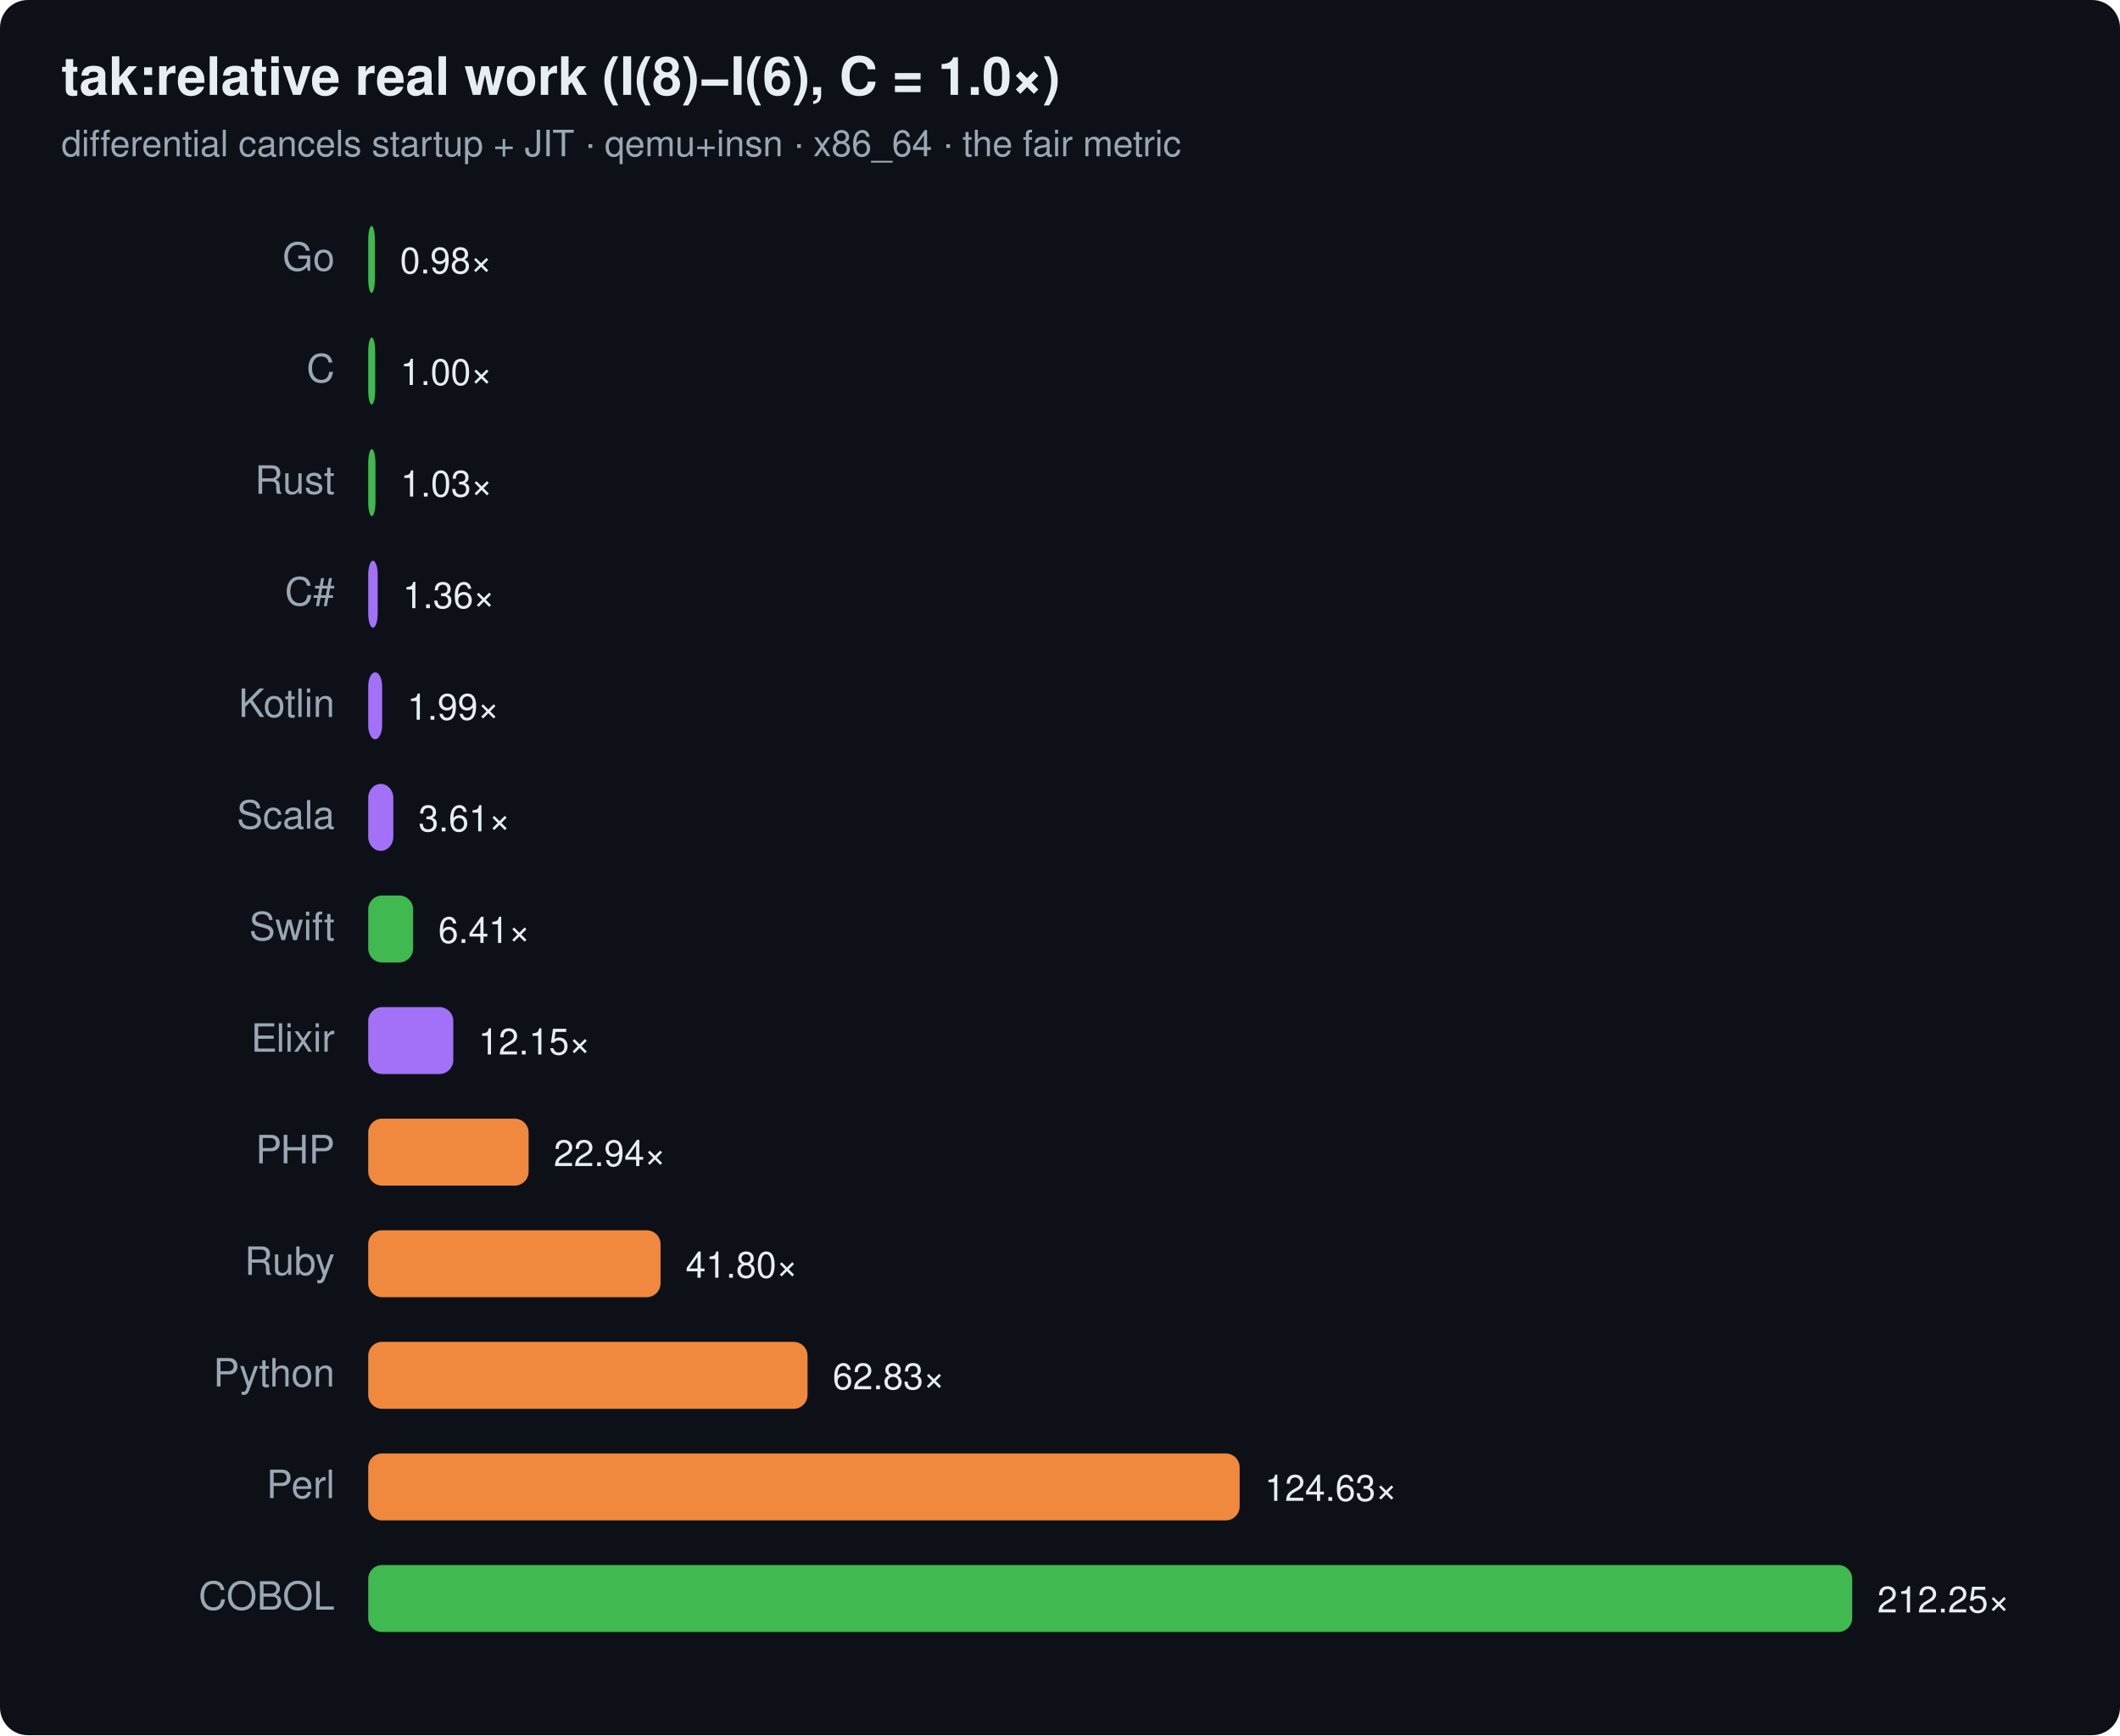
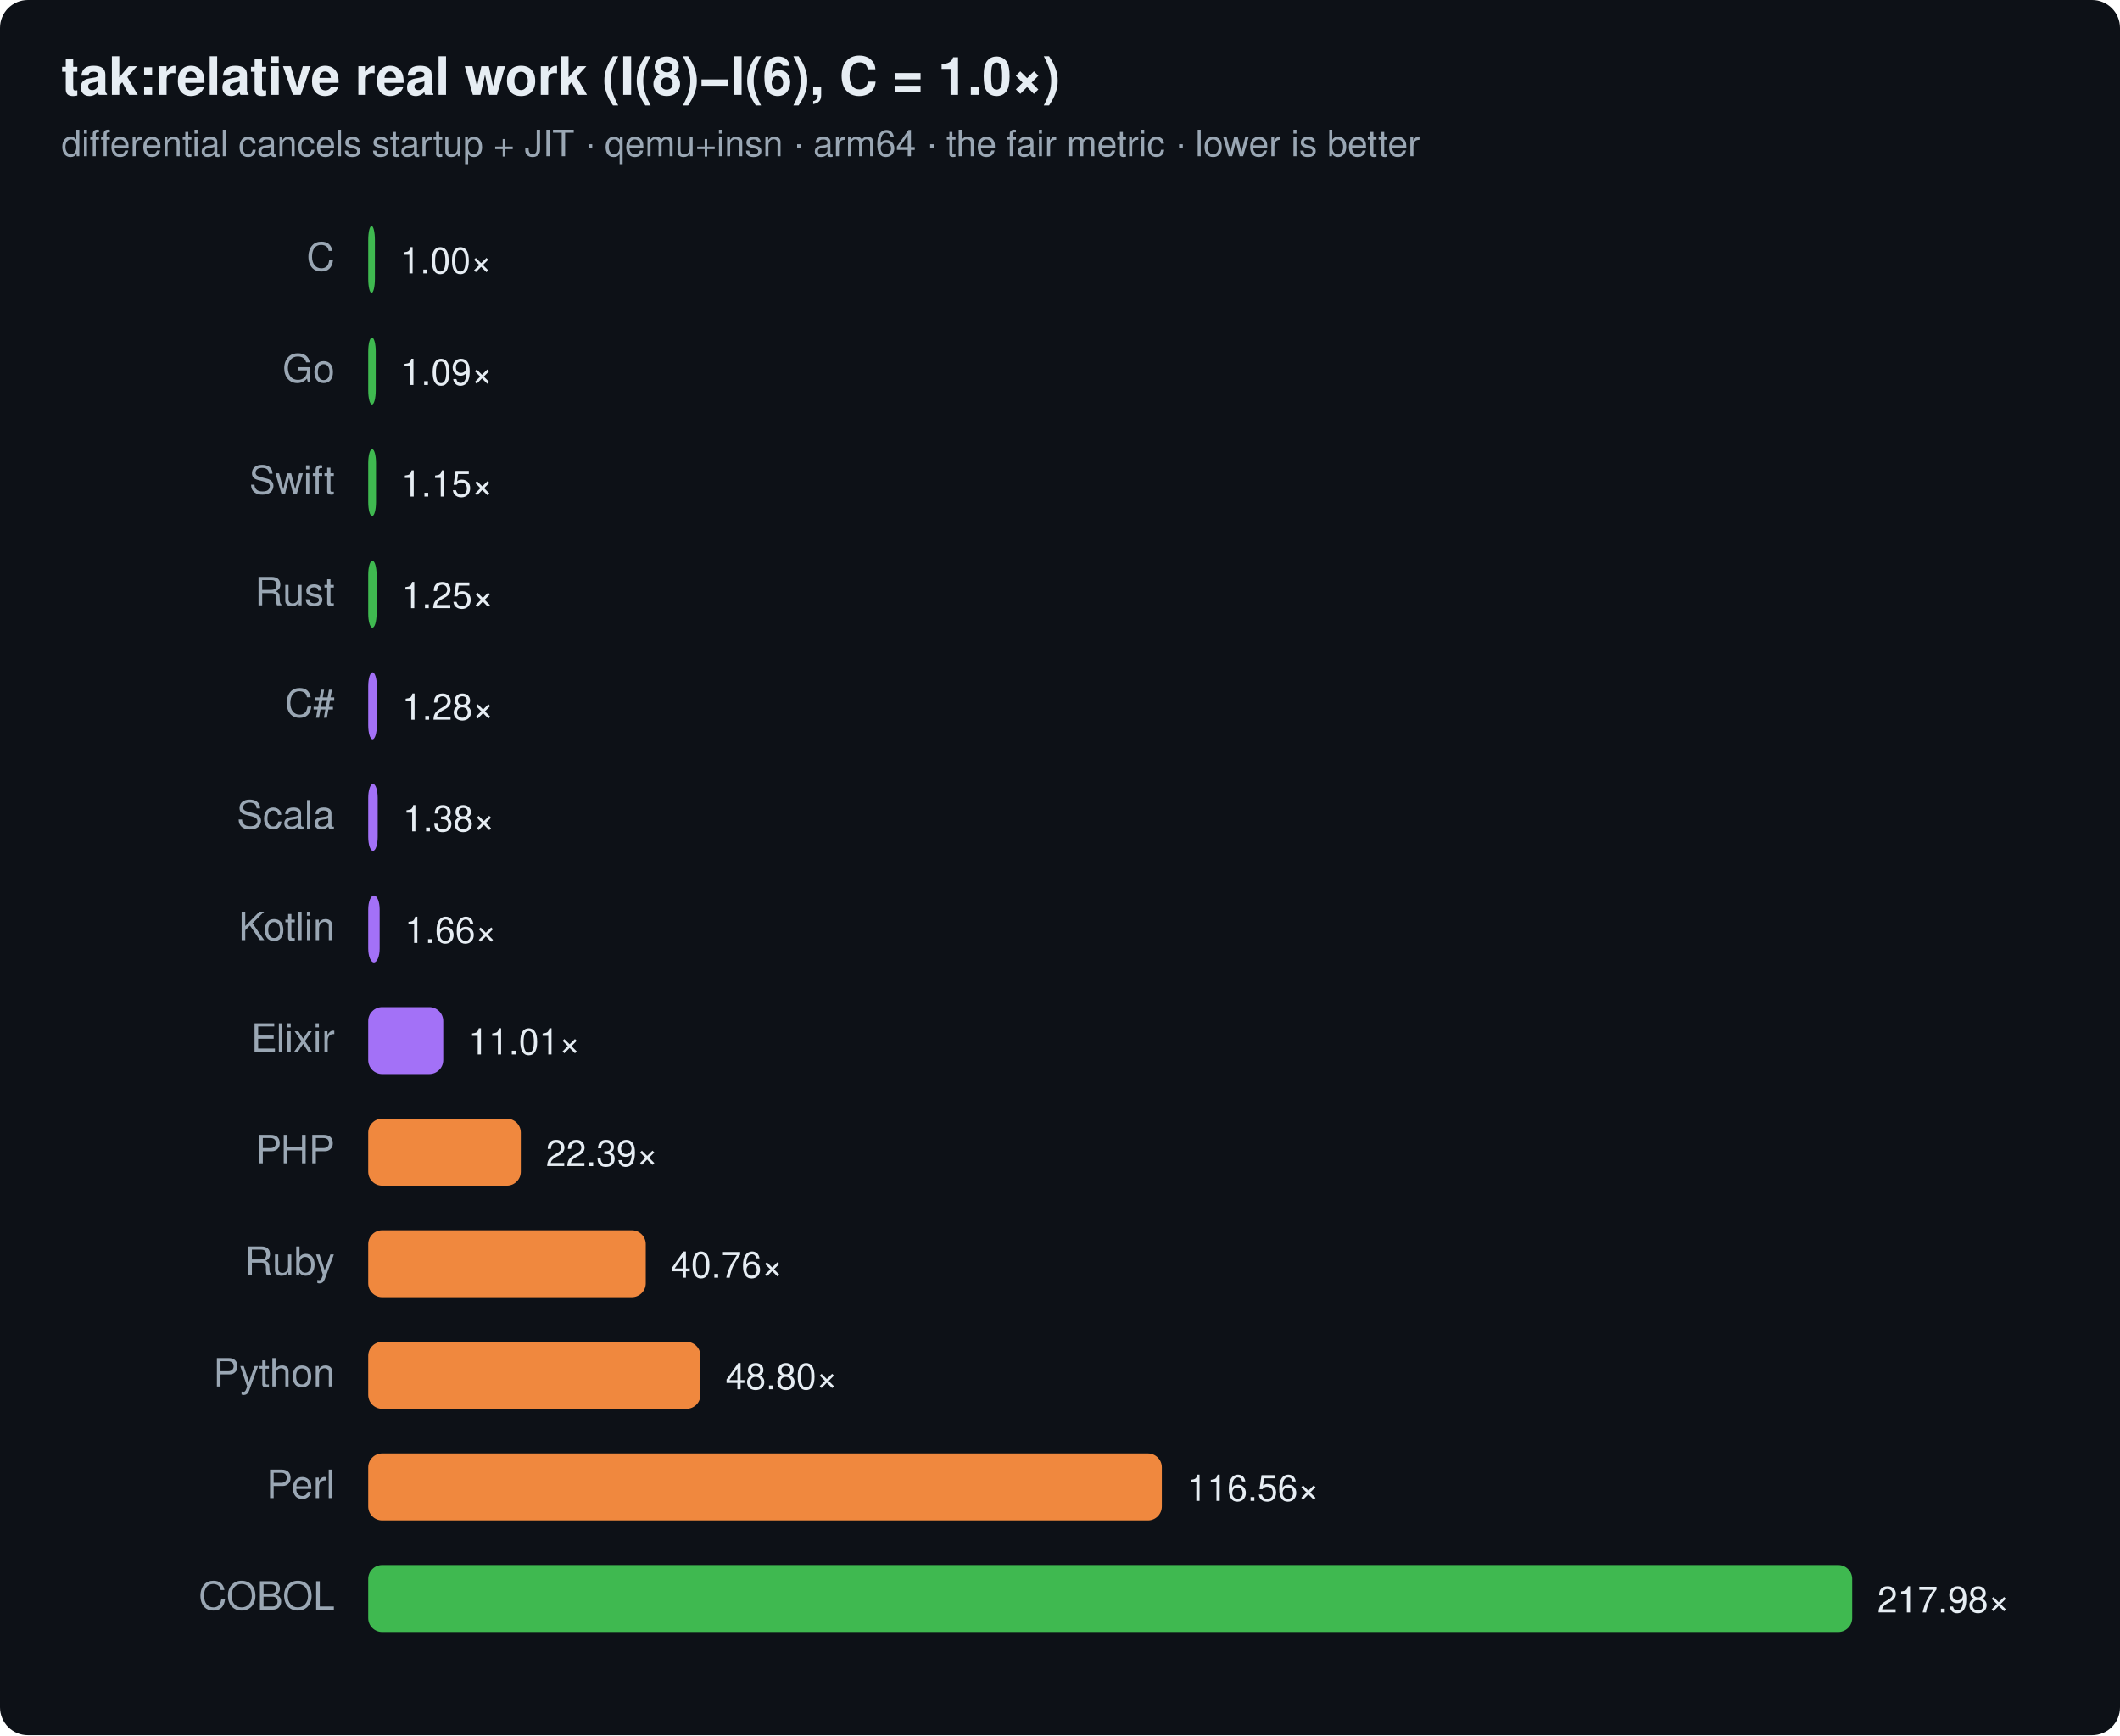
<svg xmlns="http://www.w3.org/2000/svg" width="760" height="622" viewBox="0 0 760 622" font-family="ui-sans-serif,system-ui,Segoe UI,Helvetica,Arial">
  <rect width="760" height="622" rx="10" fill="#0d1117" />
  <text x="22" y="34" font-size="19" font-weight="700" fill="#e6edf3">tak:relative real work (I(8)−I(6), C = 1.0×)</text>
-   <text x="22" y="56" font-size="13" fill="#9aa7b4">differential cancels startup + JIT · qemu+insn · x86_64 · the fair metric</text>
-   <text x="120" y="97" text-anchor="end" font-size="14" fill="#9aa7b4">Go</text>
+   <text x="22" y="56" font-size="13" fill="#9aa7b4">differential cancels startup + JIT · qemu+insn · arm64 · the fair metric · lower is better</text>
+   <text x="120" y="97" text-anchor="end" font-size="14" fill="#9aa7b4">C</text>
  <rect x="132" y="81" width="2.4" height="24" rx="5" fill="#3fb950" />
-   <text x="143.4" y="98" font-size="13" fill="#e6edf3">0.98×</text>
-   <text x="120" y="137" text-anchor="end" font-size="14" fill="#9aa7b4">C</text>
-   <rect x="132" y="121" width="2.5" height="24" rx="5" fill="#3fb950" />
-   <text x="143.5" y="138" font-size="13" fill="#e6edf3">1.00×</text>
-   <text x="120" y="177" text-anchor="end" font-size="14" fill="#9aa7b4">Rust</text>
-   <rect x="132" y="161" width="2.6" height="24" rx="5" fill="#3fb950" />
-   <text x="143.6" y="178" font-size="13" fill="#e6edf3">1.03×</text>
-   <text x="120" y="217" text-anchor="end" font-size="14" fill="#9aa7b4">C#</text>
-   <rect x="132" y="201" width="3.4" height="24" rx="5" fill="#a371f7" />
-   <text x="144.4" y="218" font-size="13" fill="#e6edf3">1.36×</text>
-   <text x="120" y="257" text-anchor="end" font-size="14" fill="#9aa7b4">Kotlin</text>
-   <rect x="132" y="241" width="5.0" height="24" rx="5" fill="#a371f7" />
-   <text x="146.0" y="258" font-size="13" fill="#e6edf3">1.99×</text>
+   <text x="143.4" y="98" font-size="13" fill="#e6edf3">1.00×</text>
+   <text x="120" y="137" text-anchor="end" font-size="14" fill="#9aa7b4">Go</text>
+   <rect x="132" y="121" width="2.7" height="24" rx="5" fill="#3fb950" />
+   <text x="143.7" y="138" font-size="13" fill="#e6edf3">1.09×</text>
+   <text x="120" y="177" text-anchor="end" font-size="14" fill="#9aa7b4">Swift</text>
+   <rect x="132" y="161" width="2.8" height="24" rx="5" fill="#3fb950" />
+   <text x="143.8" y="178" font-size="13" fill="#e6edf3">1.15×</text>
+   <text x="120" y="217" text-anchor="end" font-size="14" fill="#9aa7b4">Rust</text>
+   <rect x="132" y="201" width="3.0" height="24" rx="5" fill="#3fb950" />
+   <text x="144.0" y="218" font-size="13" fill="#e6edf3">1.25×</text>
+   <text x="120" y="257" text-anchor="end" font-size="14" fill="#9aa7b4">C#</text>
+   <rect x="132" y="241" width="3.1" height="24" rx="5" fill="#a371f7" />
+   <text x="144.1" y="258" font-size="13" fill="#e6edf3">1.28×</text>
  <text x="120" y="297" text-anchor="end" font-size="14" fill="#9aa7b4">Scala</text>
-   <rect x="132" y="281" width="9.0" height="24" rx="5" fill="#a371f7" />
-   <text x="150.0" y="298" font-size="13" fill="#e6edf3">3.61×</text>
-   <text x="120" y="337" text-anchor="end" font-size="14" fill="#9aa7b4">Swift</text>
-   <rect x="132" y="321" width="16.1" height="24" rx="5" fill="#3fb950" />
-   <text x="157.1" y="338" font-size="13" fill="#e6edf3">6.41×</text>
+   <rect x="132" y="281" width="3.4" height="24" rx="5" fill="#a371f7" />
+   <text x="144.4" y="298" font-size="13" fill="#e6edf3">1.38×</text>
+   <text x="120" y="337" text-anchor="end" font-size="14" fill="#9aa7b4">Kotlin</text>
+   <rect x="132" y="321" width="4.1" height="24" rx="5" fill="#a371f7" />
+   <text x="145.1" y="338" font-size="13" fill="#e6edf3">1.66×</text>
  <text x="120" y="377" text-anchor="end" font-size="14" fill="#9aa7b4">Elixir</text>
-   <rect x="132" y="361" width="30.5" height="24" rx="5" fill="#a371f7" />
-   <text x="171.5" y="378" font-size="13" fill="#e6edf3">12.15×</text>
+   <rect x="132" y="361" width="26.9" height="24" rx="5" fill="#a371f7" />
+   <text x="167.9" y="378" font-size="13" fill="#e6edf3">11.01×</text>
  <text x="120" y="417" text-anchor="end" font-size="14" fill="#9aa7b4">PHP</text>
-   <rect x="132" y="401" width="57.5" height="24" rx="5" fill="#f0883e" />
-   <text x="198.5" y="418" font-size="13" fill="#e6edf3">22.94×</text>
+   <rect x="132" y="401" width="54.7" height="24" rx="5" fill="#f0883e" />
+   <text x="195.7" y="418" font-size="13" fill="#e6edf3">22.39×</text>
  <text x="120" y="457" text-anchor="end" font-size="14" fill="#9aa7b4">Ruby</text>
-   <rect x="132" y="441" width="104.8" height="24" rx="5" fill="#f0883e" />
-   <text x="245.8" y="458" font-size="13" fill="#e6edf3">41.80×</text>
+   <rect x="132" y="441" width="99.5" height="24" rx="5" fill="#f0883e" />
+   <text x="240.5" y="458" font-size="13" fill="#e6edf3">40.76×</text>
  <text x="120" y="497" text-anchor="end" font-size="14" fill="#9aa7b4">Python</text>
-   <rect x="132" y="481" width="157.5" height="24" rx="5" fill="#f0883e" />
-   <text x="298.5" y="498" font-size="13" fill="#e6edf3">62.83×</text>
+   <rect x="132" y="481" width="119.1" height="24" rx="5" fill="#f0883e" />
+   <text x="260.1" y="498" font-size="13" fill="#e6edf3">48.80×</text>
  <text x="120" y="537" text-anchor="end" font-size="14" fill="#9aa7b4">Perl</text>
-   <rect x="132" y="521" width="312.4" height="24" rx="5" fill="#f0883e" />
-   <text x="453.4" y="538" font-size="13" fill="#e6edf3">124.63×</text>
+   <rect x="132" y="521" width="284.5" height="24" rx="5" fill="#f0883e" />
+   <text x="425.5" y="538" font-size="13" fill="#e6edf3">116.56×</text>
  <text x="120" y="577" text-anchor="end" font-size="14" fill="#9aa7b4">COBOL</text>
  <rect x="132" y="561" width="532.0" height="24" rx="5" fill="#3fb950" />
-   <text x="673.0" y="578" font-size="13" fill="#e6edf3">212.25×</text>
+   <text x="673.0" y="578" font-size="13" fill="#e6edf3">217.98×</text>
</svg>
